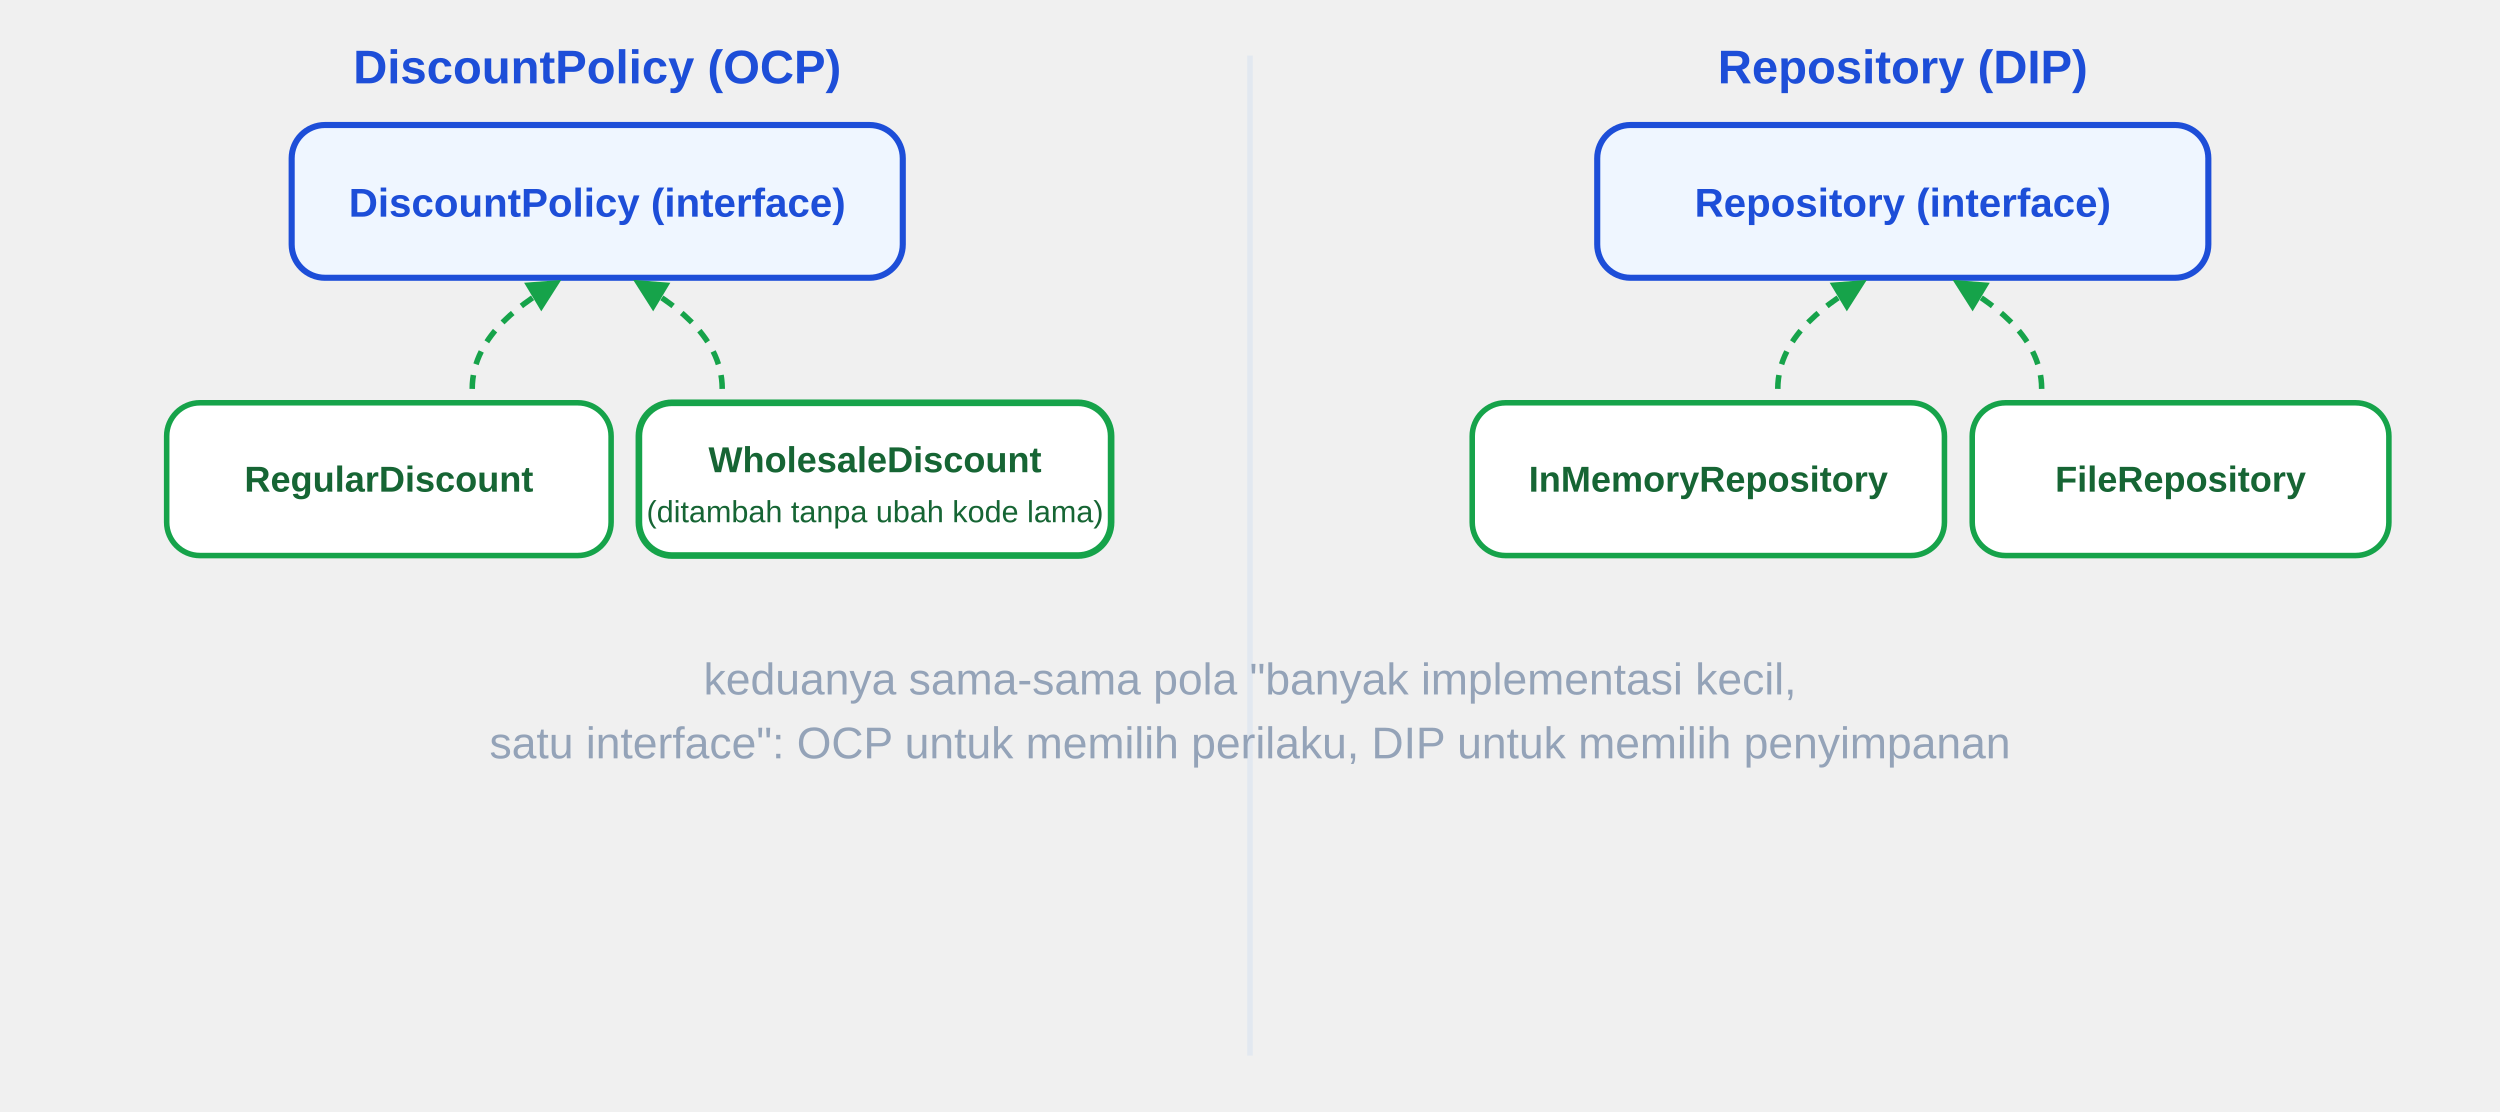
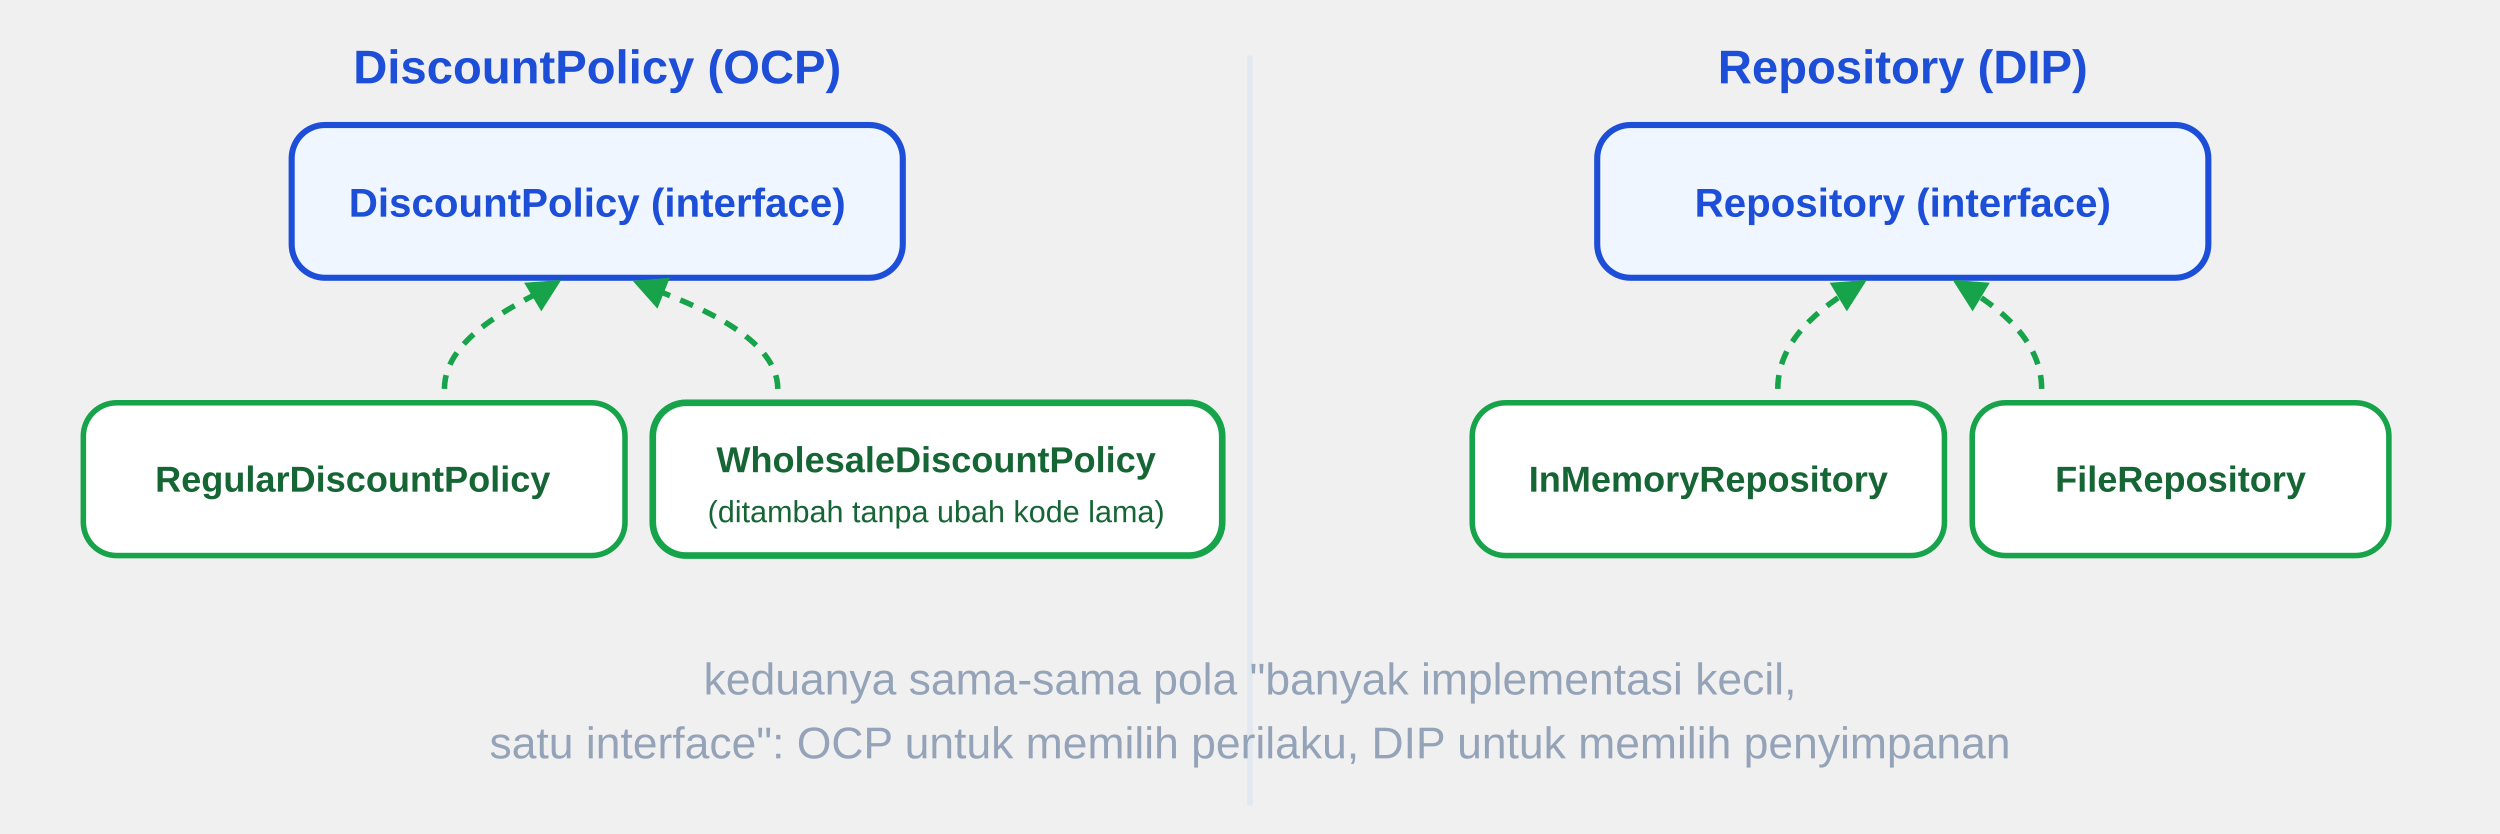
- <svg xmlns="http://www.w3.org/2000/svg" viewBox="0 0 900 400" font-family="'Helvetica Neue', Arial, sans-serif">
+ <svg xmlns="http://www.w3.org/2000/svg" viewBox="0 0 900 300" font-family="'Helvetica Neue', Arial, sans-serif">
  <defs>
    <filter id="softShadow" x="-30%" y="-30%" width="160%" height="160%">
      <feDropShadow dx="0" dy="2" stdDeviation="4" flood-color="#1d4ed8" flood-opacity="0.16" />
    </filter>
    <marker id="arrowGreen10" viewBox="0 0 10 10" refX="8" refY="5" markerWidth="6" markerHeight="6" orient="auto-start-reverse">
      <path d="M0,0 L10,5 L0,10 z" fill="#16a34a" />
    </marker>
  </defs>
  <text x="215" y="30" text-anchor="middle" font-size="17" font-weight="700" fill="#1d4ed8">DiscountPolicy (OCP)</text>
  <rect x="105" y="45" width="220" height="55" rx="12" fill="#eff6ff" stroke="#1d4ed8" stroke-width="2.2" />
  <text x="215" y="78" text-anchor="middle" font-size="14.5" font-weight="700" fill="#1d4ed8">DiscountPolicy (interface)</text>
-   <path d="M170,140 C170,120 190,108 200,102" fill="none" stroke="#16a34a" stroke-width="2" stroke-dasharray="5,4" marker-end="url(#arrowGreen10)" />
-   <path d="M260,140 C260,120 240,108 230,102" fill="none" stroke="#16a34a" stroke-width="2" stroke-dasharray="5,4" marker-end="url(#arrowGreen10)" />
-   <rect x="60" y="145" width="160" height="55" rx="12" fill="#ffffff" stroke="#16a34a" stroke-width="2" />
-   <text x="140" y="177" text-anchor="middle" font-size="13" font-weight="700" fill="#166534">RegularDiscount</text>
-   <rect x="230" y="145" width="170" height="55" rx="12" fill="#ffffff" stroke="#16a34a" stroke-width="2.4" stroke-dasharray="0" />
-   <text x="315" y="170" text-anchor="middle" font-size="13" font-weight="700" fill="#166534">WholesaleDiscount</text>
-   <text x="315" y="188" text-anchor="middle" font-size="11" fill="#166534">(ditambah tanpa ubah kode lama)</text>
-   <line x1="450" y1="20" x2="450" y2="380" stroke="#e2e8f0" stroke-width="2" />
+   <path d="M160,140 C160,120 190,108 200,102" fill="none" stroke="#16a34a" stroke-width="2" stroke-dasharray="5,4" marker-end="url(#arrowGreen10)" />
+   <path d="M280,140 C280,120 245,108 230,102" fill="none" stroke="#16a34a" stroke-width="2" stroke-dasharray="5,4" marker-end="url(#arrowGreen10)" />
+   <rect x="30" y="145" width="195" height="55" rx="12" fill="#ffffff" stroke="#16a34a" stroke-width="2" />
+   <text x="127" y="177" text-anchor="middle" font-size="13" font-weight="700" fill="#166534">RegularDiscountPolicy</text>
+   <rect x="235" y="145" width="205" height="55" rx="12" fill="#ffffff" stroke="#16a34a" stroke-width="2.4" stroke-dasharray="0" />
+   <text x="337" y="170" text-anchor="middle" font-size="13" font-weight="700" fill="#166534">WholesaleDiscountPolicy</text>
+   <text x="337" y="188" text-anchor="middle" font-size="11" fill="#166534">(ditambah tanpa ubah kode lama)</text>
+   <line x1="450" y1="20" x2="450" y2="290" stroke="#e2e8f0" stroke-width="2" />
  <text x="685" y="30" text-anchor="middle" font-size="17" font-weight="700" fill="#1d4ed8">Repository (DIP)</text>
  <rect x="575" y="45" width="220" height="55" rx="12" fill="#eff6ff" stroke="#1d4ed8" stroke-width="2.2" />
  <text x="685" y="78" text-anchor="middle" font-size="14.5" font-weight="700" fill="#1d4ed8">Repository (interface)</text>
  <path d="M640,140 C640,120 660,108 670,102" fill="none" stroke="#16a34a" stroke-width="2" stroke-dasharray="5,4" marker-end="url(#arrowGreen10)" />
  <path d="M735,140 C735,120 715,108 705,102" fill="none" stroke="#16a34a" stroke-width="2" stroke-dasharray="5,4" marker-end="url(#arrowGreen10)" />
  <rect x="530" y="145" width="170" height="55" rx="12" fill="#ffffff" stroke="#16a34a" stroke-width="2" />
  <text x="615" y="177" text-anchor="middle" font-size="13" font-weight="700" fill="#166534">InMemoryRepository</text>
  <rect x="710" y="145" width="150" height="55" rx="12" fill="#ffffff" stroke="#16a34a" stroke-width="2" />
  <text x="785" y="177" text-anchor="middle" font-size="13" font-weight="700" fill="#166534">FileRepository</text>
  <text x="450" y="250" text-anchor="middle" font-size="16" fill="#94a3b8">keduanya sama-sama pola "banyak implementasi kecil,</text>
  <text x="450" y="273" text-anchor="middle" font-size="16" fill="#94a3b8">satu interface": OCP untuk memilih perilaku, DIP untuk memilih penyimpanan</text>
</svg>
